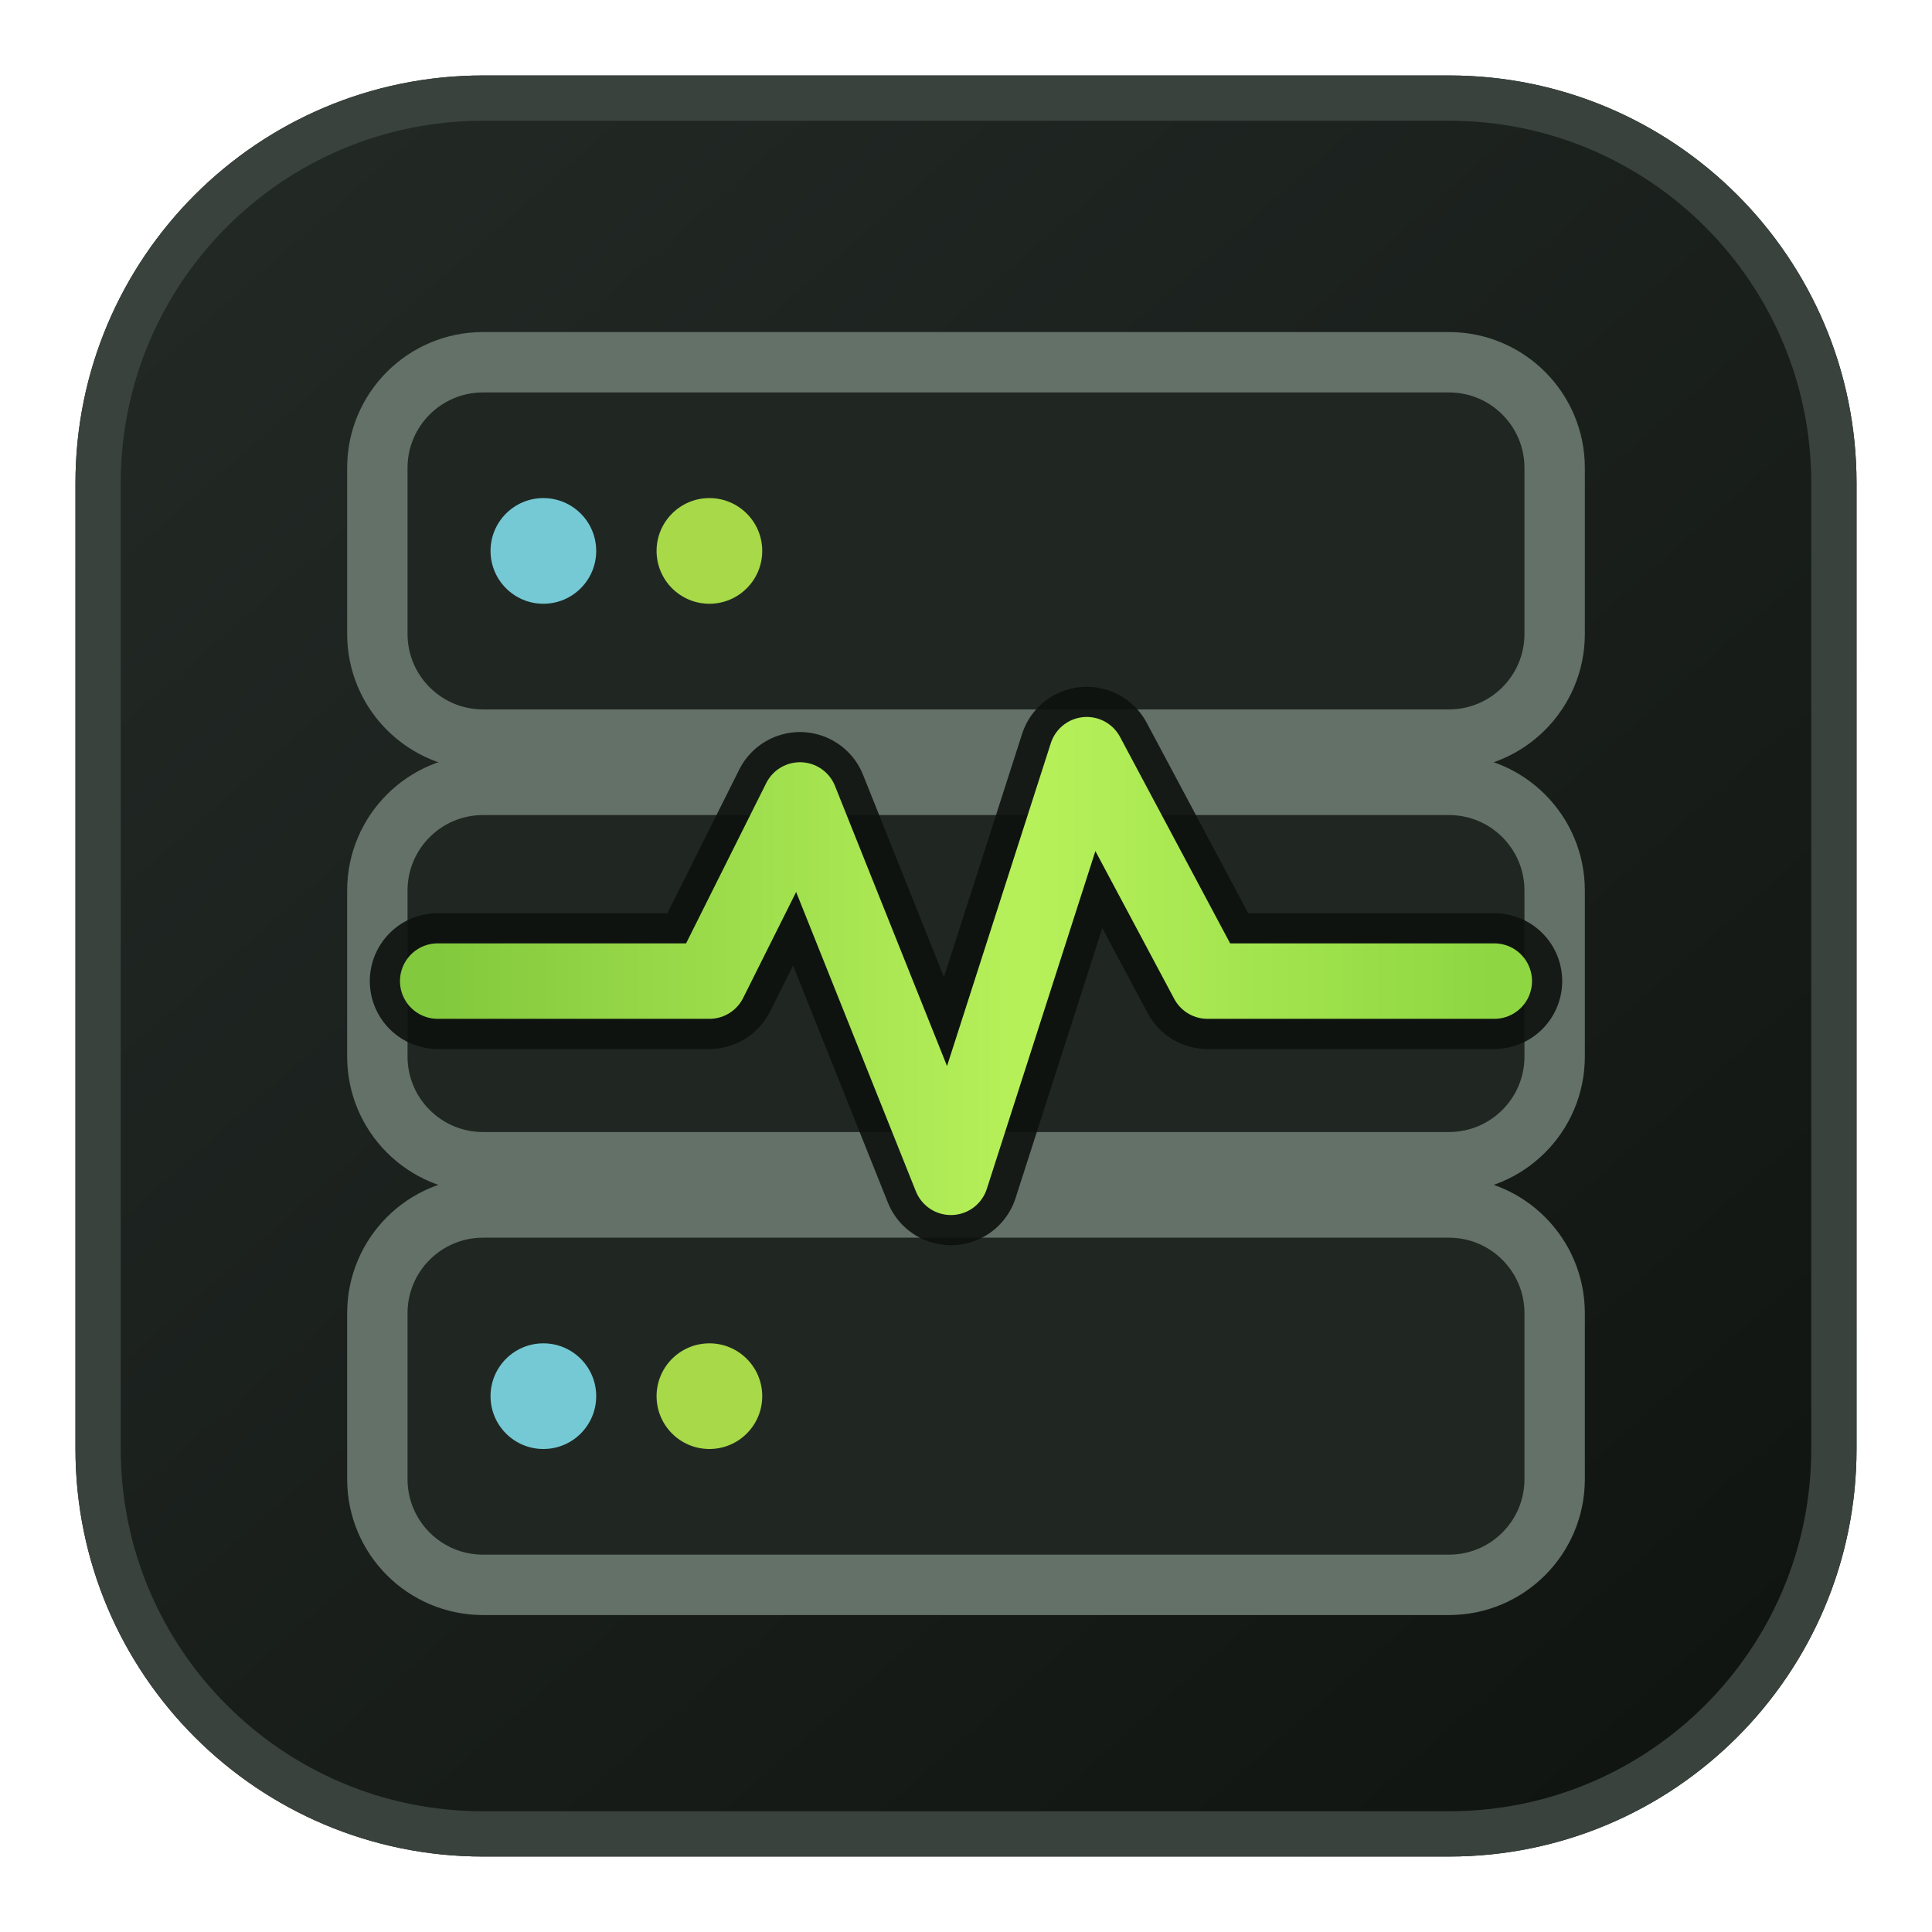
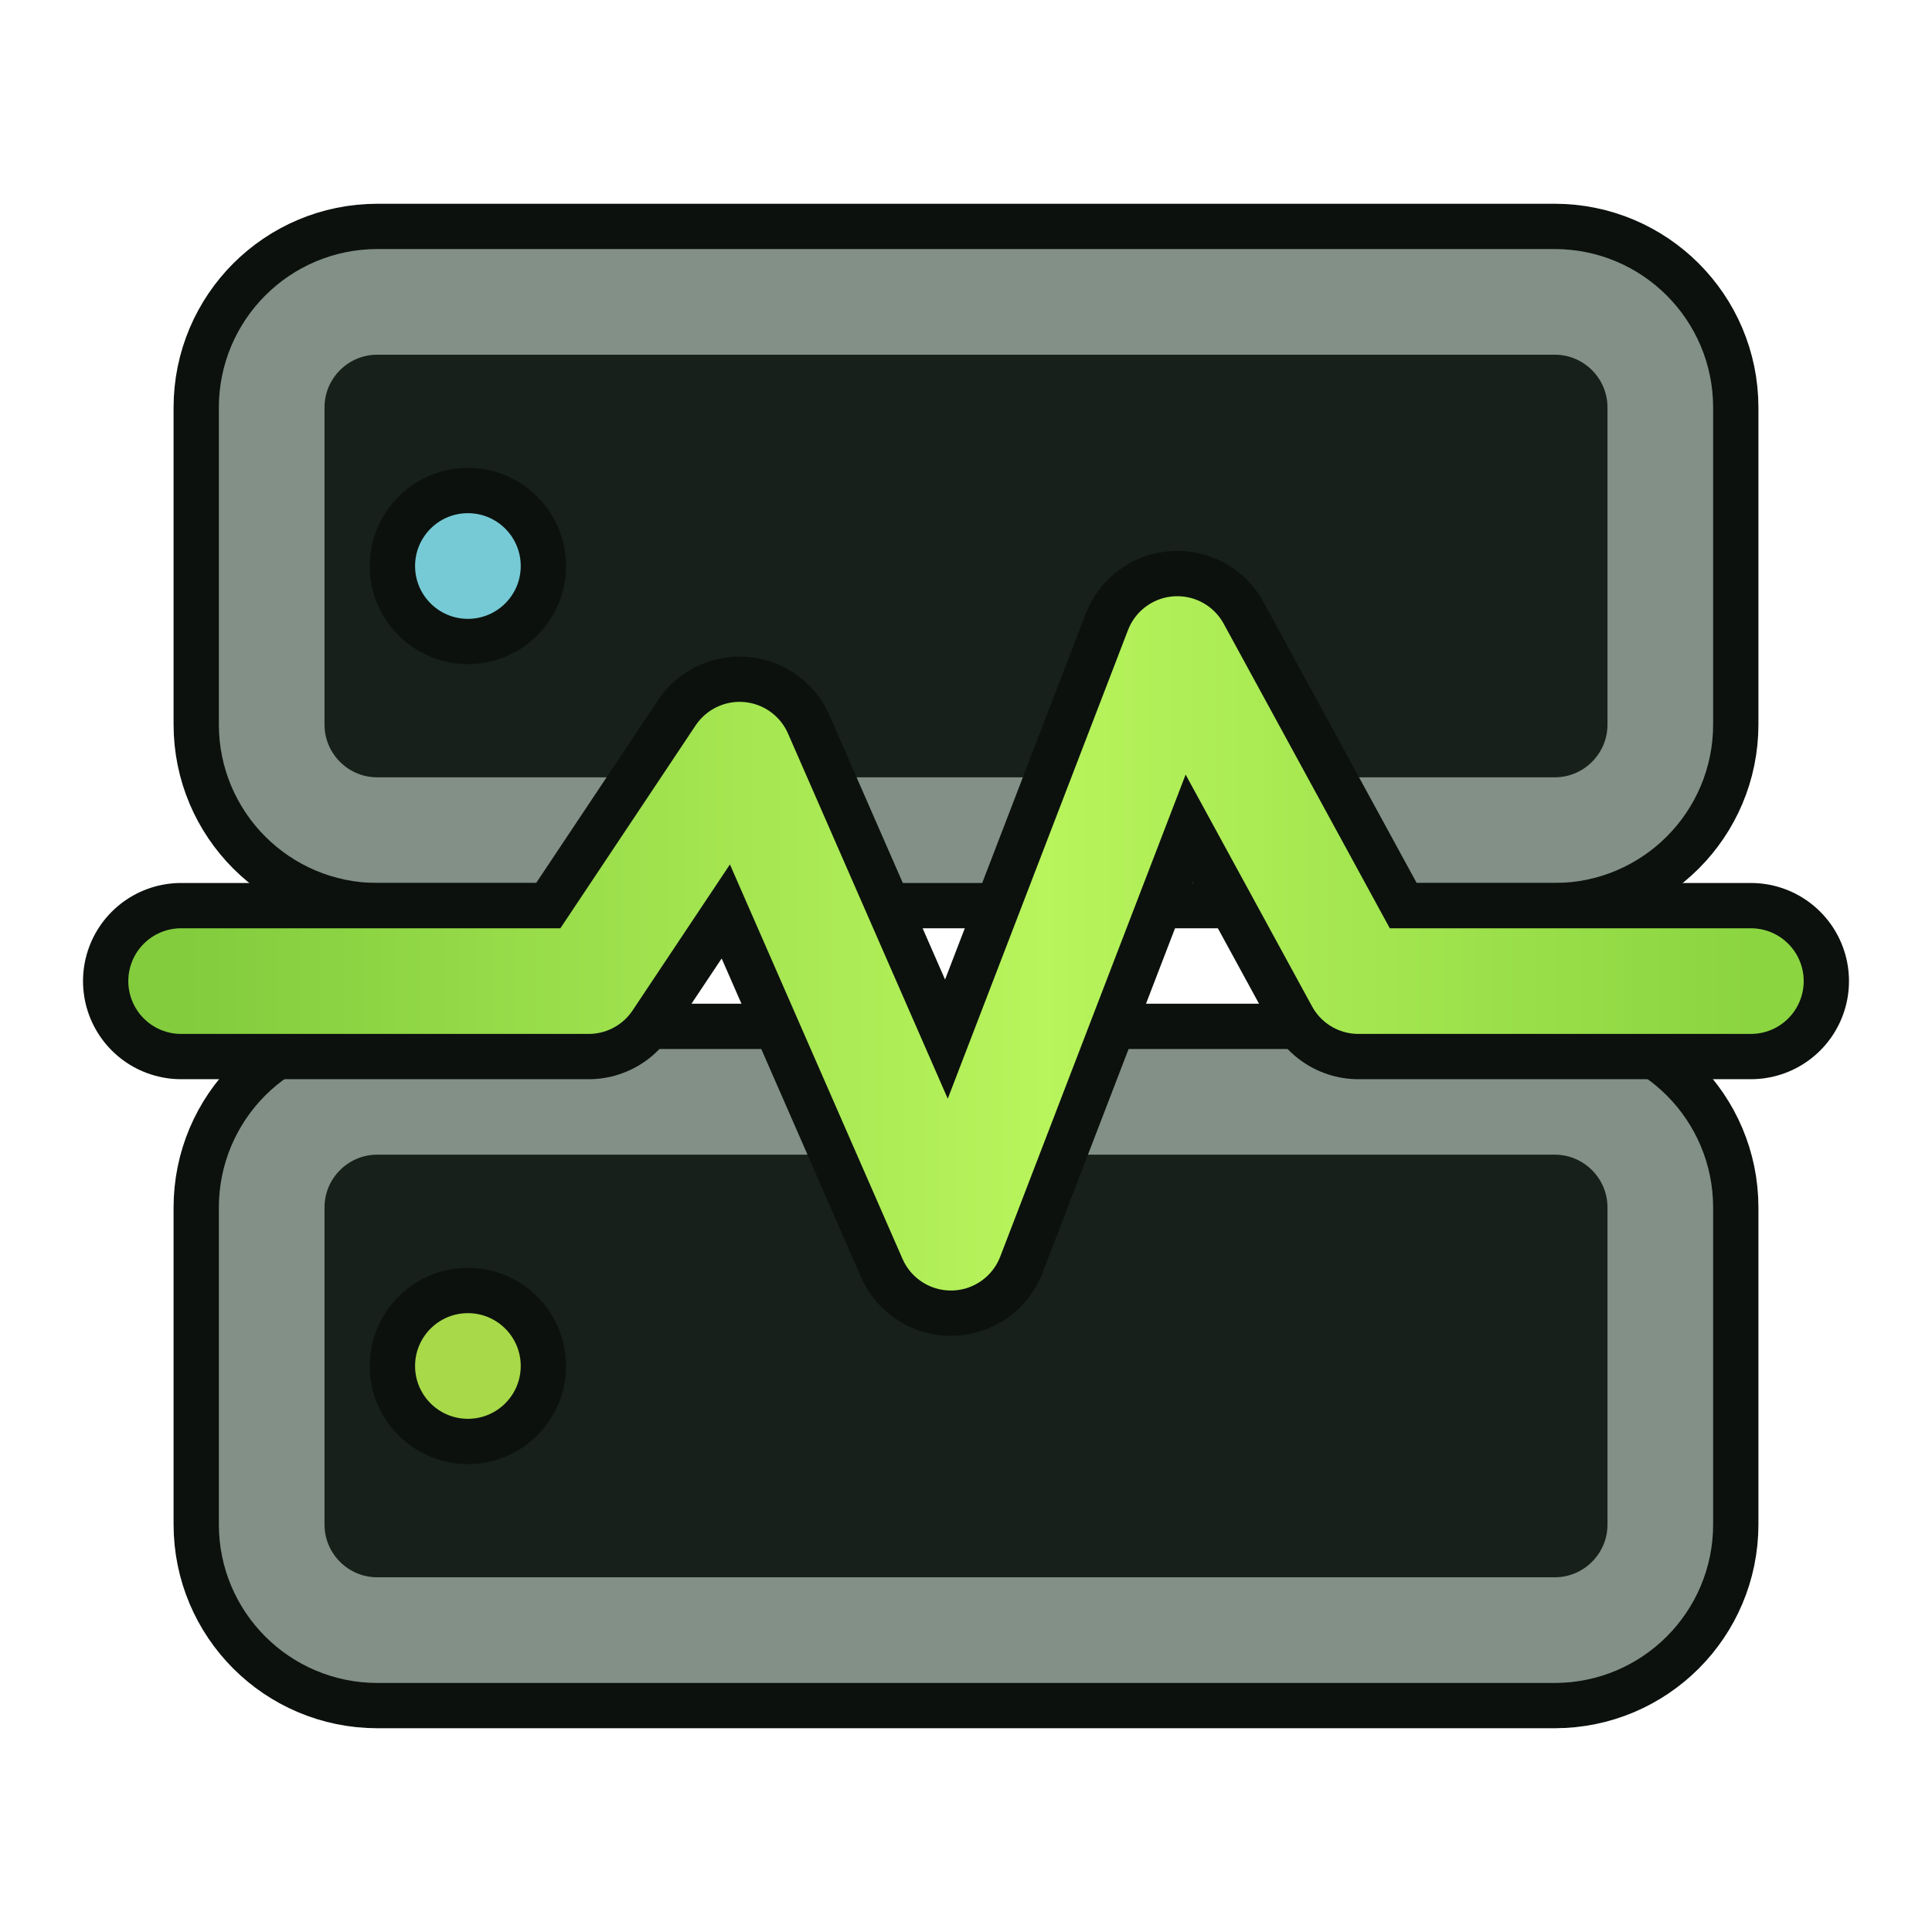
<svg xmlns="http://www.w3.org/2000/svg" viewBox="0 0 128 128" role="img" aria-labelledby="title desc">
  <defs>
-     <linearGradient id="surface" x1="18" y1="12" x2="110" y2="116" gradientUnits="userSpaceOnUse">
-       <stop offset="0" stop-color="#222925" />
-       <stop offset="1" stop-color="#111512" />
-     </linearGradient>
-     <linearGradient id="pulse" x1="29" y1="64" x2="99" y2="64" gradientUnits="userSpaceOnUse">
-       <stop stop-color="#83C93D" />
-       <stop offset="0.56" stop-color="#B7F15A" />
-       <stop offset="1" stop-color="#8ED742" />
+     <linearGradient id="pulse" x1="12" y1="64" x2="116" y2="64" gradientUnits="userSpaceOnUse">
+       <stop stop-color="#82CC3D" />
+       <stop offset="0.55" stop-color="#B8F45C" />
+       <stop offset="1" stop-color="#8BD541" />
    </linearGradient>
  </defs>
-   <rect x="5" y="5" width="118" height="118" rx="27" fill="url(#surface)" />
-   <rect x="6.5" y="6.5" width="115" height="115" rx="25.5" fill="none" stroke="#39423C" stroke-width="3" />
-   <g fill="#202722" stroke="#647168" stroke-width="4">
-     <rect x="25" y="24" width="78" height="25" rx="7" />
-     <rect x="25" y="52" width="78" height="25" rx="7" />
-     <rect x="25" y="80" width="78" height="25" rx="7" />
+   <g fill="#17201A" stroke="#0C110E" stroke-width="13" stroke-linejoin="round">
+     <rect x="18" y="20" width="92" height="35" rx="7" />
+     <rect x="18" y="73" width="92" height="35" rx="7" />
  </g>
-   <g fill="#74C9D5">
-     <circle cx="36" cy="36.5" r="3.5" />
-     <circle cx="36" cy="92.5" r="3.5" />
+   <g fill="#17201A" stroke="#829087" stroke-width="7" stroke-linejoin="round">
+     <rect x="18" y="20" width="92" height="35" rx="7" />
+     <rect x="18" y="73" width="92" height="35" rx="7" />
  </g>
-   <g fill="#A7D948">
-     <circle cx="47" cy="36.5" r="3.5" />
-     <circle cx="47" cy="92.5" r="3.5" />
-   </g>
-   <path d="M29 65h18l6-12 10 25 9-28 8 15h19" fill="none" stroke="#0D110E" stroke-width="9" stroke-linecap="round" stroke-linejoin="round" opacity="0.9" />
-   <path d="M29 65h18l6-12 10 25 9-28 8 15h19" fill="none" stroke="url(#pulse)" stroke-width="5" stroke-linecap="round" stroke-linejoin="round" />
+   <circle cx="31" cy="37.5" r="5" fill="#75CAD5" stroke="#0C110E" stroke-width="3" />
+   <circle cx="31" cy="90.5" r="5" fill="#A7D948" stroke="#0C110E" stroke-width="3" />
+   <path d="M12 65h27l10-15 14 32 15-39 12 22h26" fill="none" stroke="#0C110E" stroke-width="13" stroke-linecap="round" stroke-linejoin="round" />
+   <path d="M12 65h27l10-15 14 32 15-39 12 22h26" fill="none" stroke="url(#pulse)" stroke-width="7" stroke-linecap="round" stroke-linejoin="round" />
</svg>
